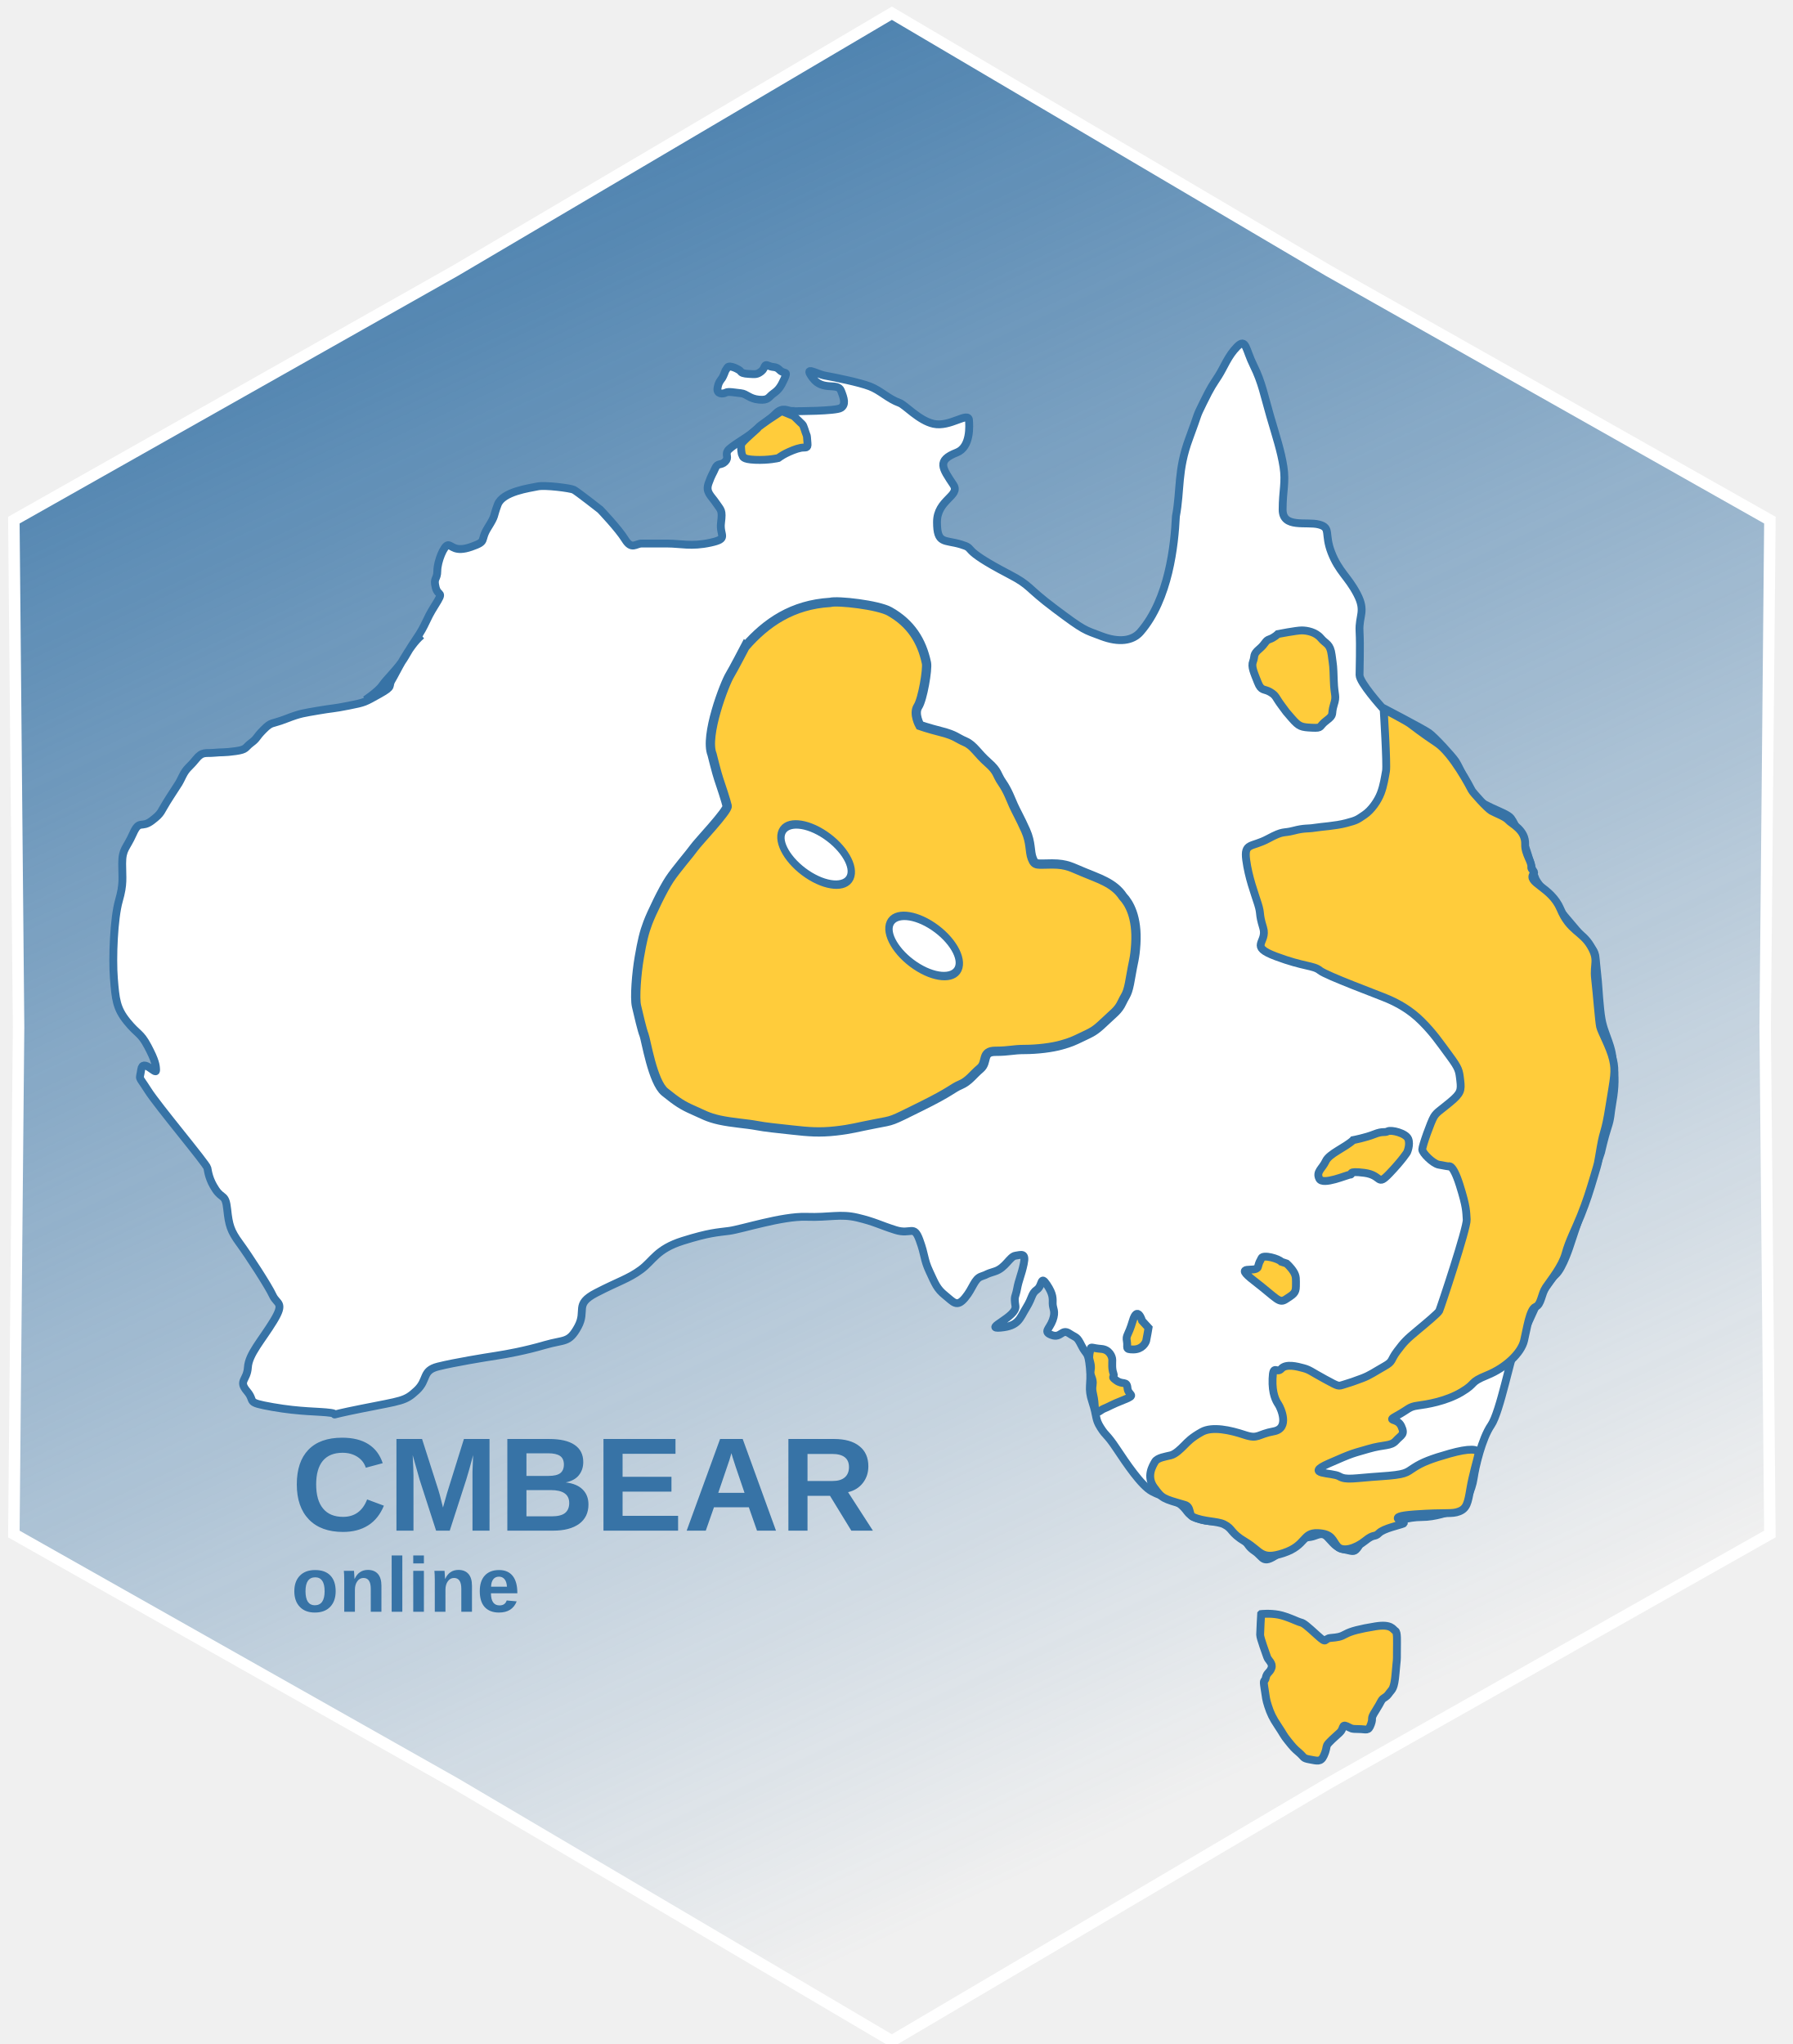
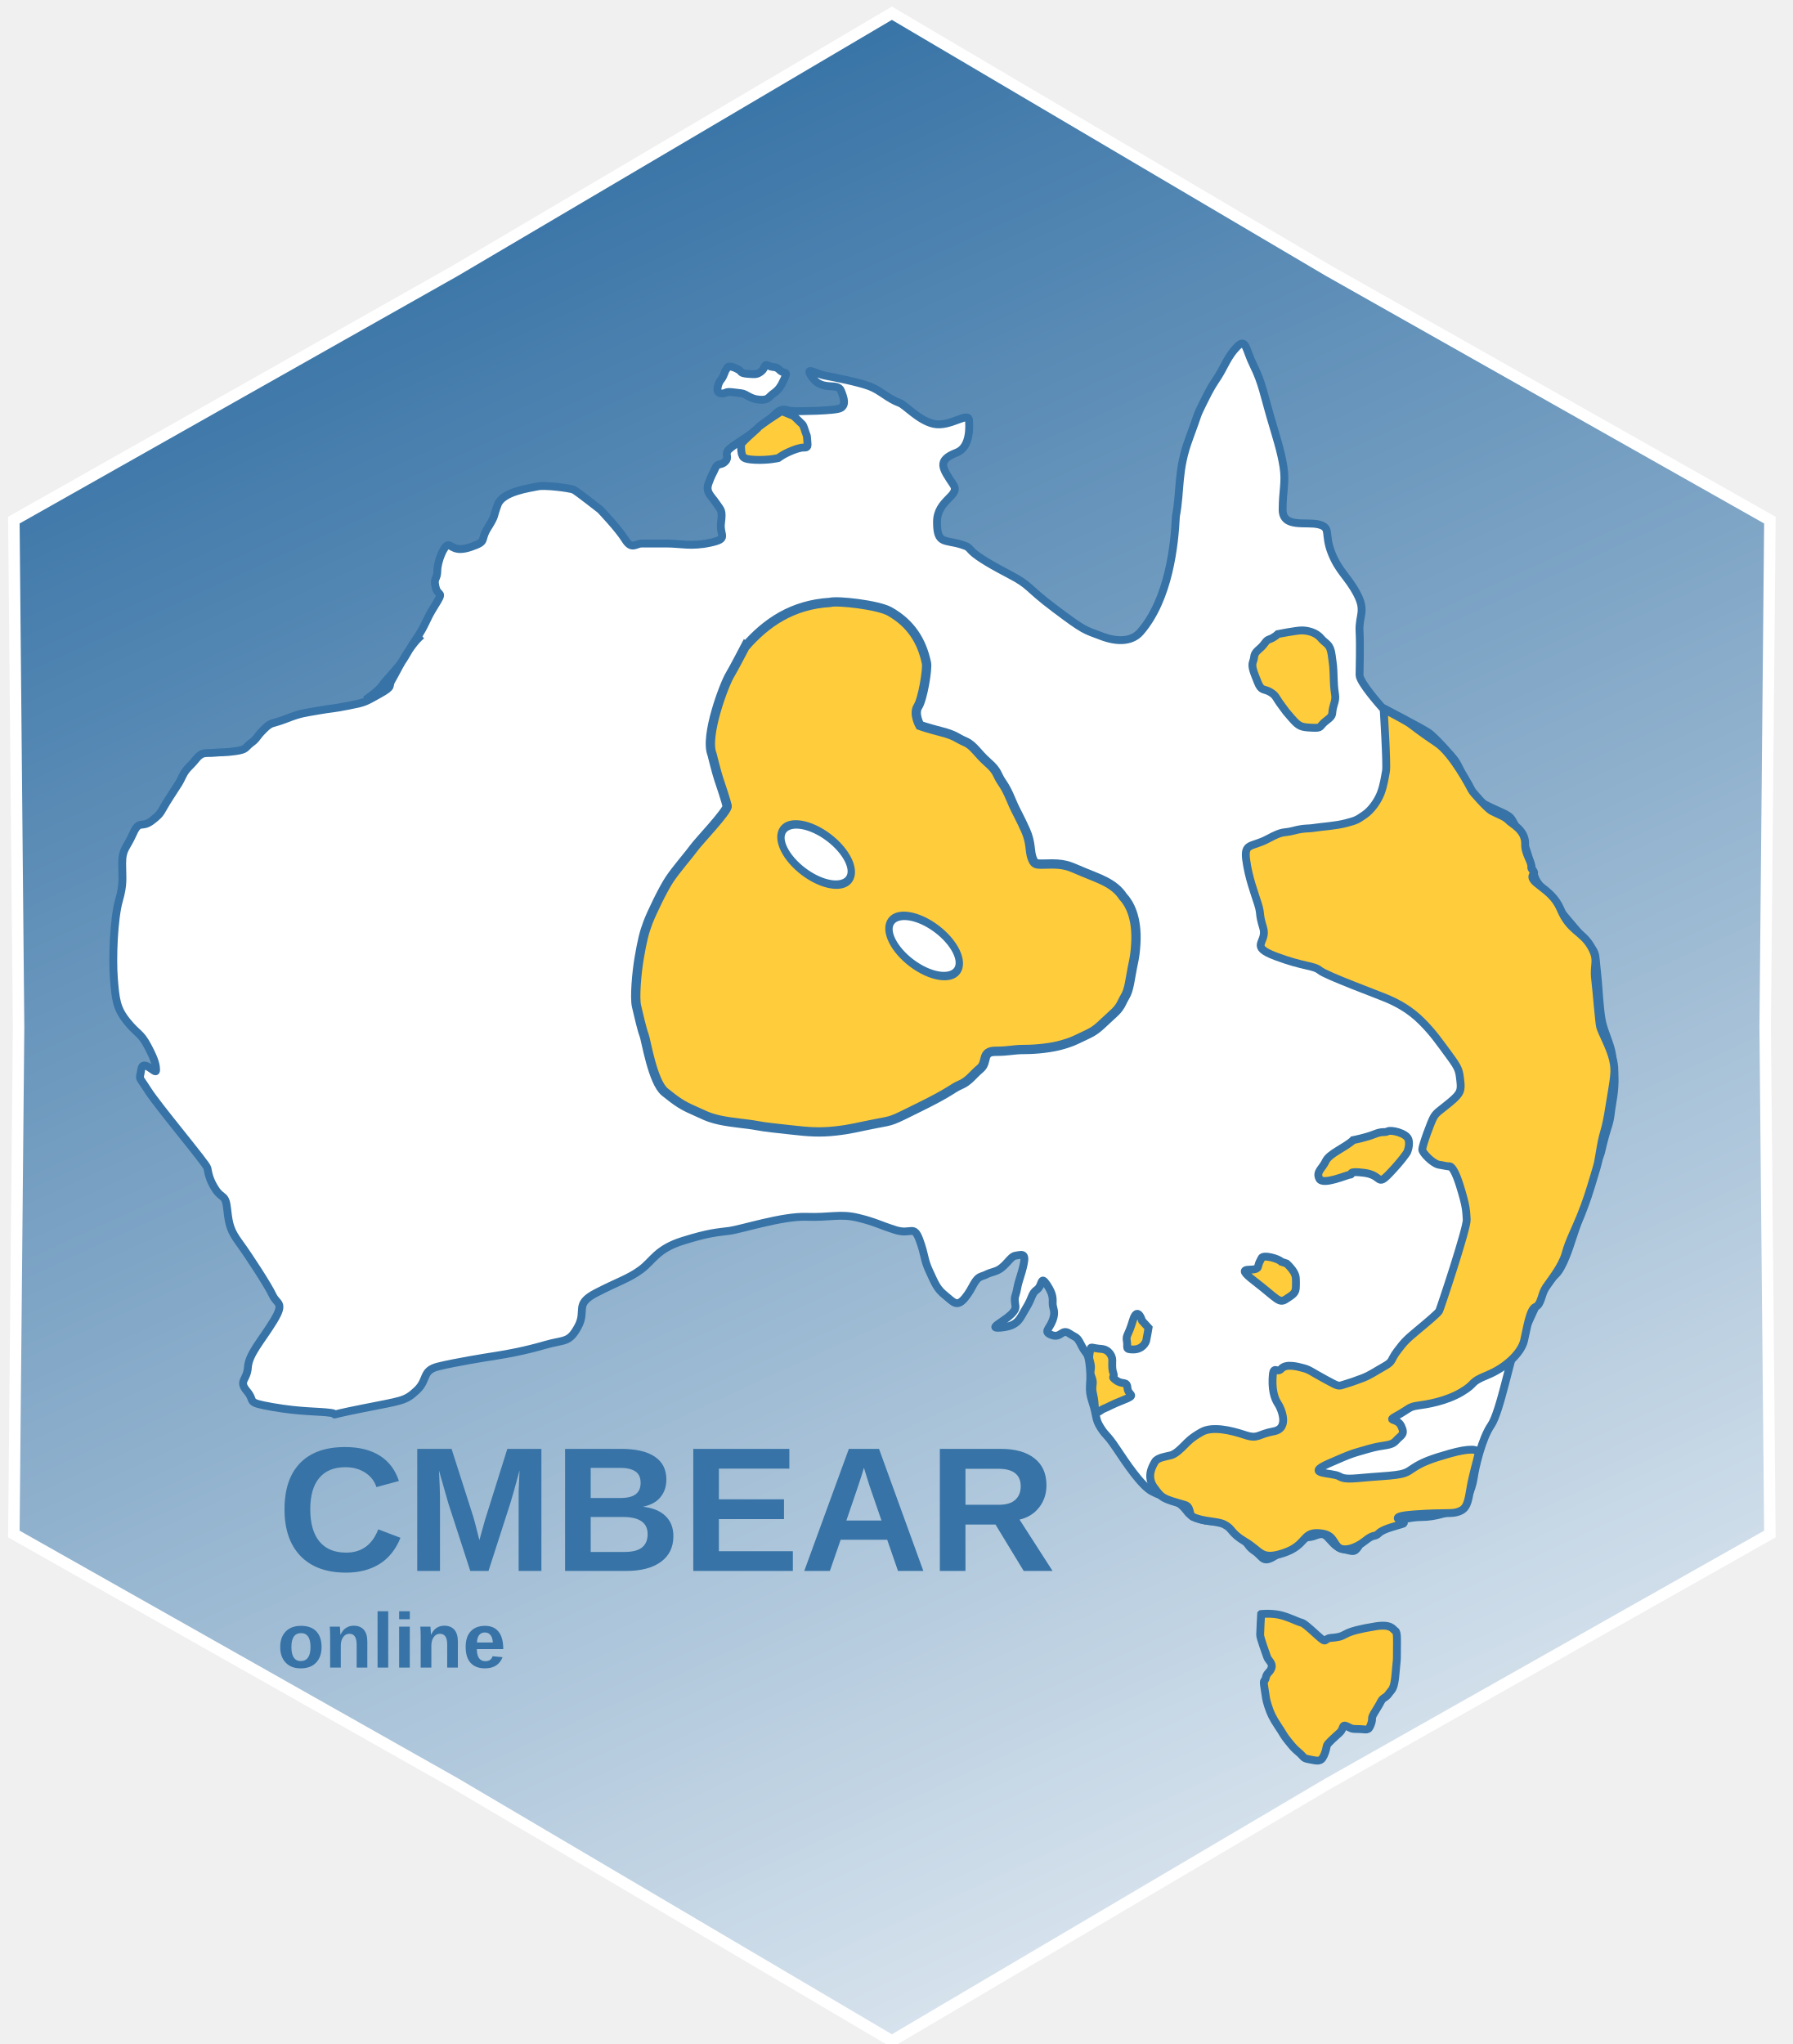
<svg xmlns="http://www.w3.org/2000/svg" xmlns:xlink="http://www.w3.org/1999/xlink" version="1.1" id="svg2" width="5.7cm" height="6.5cm" viewBox="0 0 215.433 245.669" xml:space="preserve">
  <defs id="defs6">
    <linearGradient id="linearGradient892">
      <stop style="stop-color:#3773a6;stop-opacity:1;" offset="0" id="stop888" />
-       <stop style="stop-color:#3773a6;stop-opacity:0;" offset="1" id="stop890" />
+       <stop style="stop-color:#ffffff;stop-opacity:1" offset="1" id="stop890" />
    </linearGradient>
    <rect x="-78.779" y="93.85" width="58.571" height="59.598" id="rect874" />
-     <linearGradient xlink:href="#linearGradient892" id="linearGradient894" x1="9.192" y1="12.469" x2="111.346" y2="230.995" gradientUnits="userSpaceOnUse" />
+     <linearGradient xlink:href="#linearGradient892" id="linearGradient894" x1="37.279" y1="30.964" x2="154.503" y2="285.798" gradientUnits="userSpaceOnUse" />
  </defs>
  <g id="g10">
    <path style="fill:url(#linearGradient894);fill-opacity:1;stroke:#ffffff;stroke-width:1.378;stroke-linecap:round;paint-order:fill markers stroke;stop-color:#000000" id="path868" d="m 212.723,184.372 -53.049,29.972 -52.481,30.956 L 54.713,214.343 1.665,184.372 2.233,123.444 1.665,62.517 54.713,32.545 107.194,1.59 159.675,32.545 l 53.049,29.972 -0.568,60.927 z" />
-     <text xml:space="preserve" style="font-size:13.333px;line-height:1.25;font-family:sans-serif;text-align:center;text-anchor:middle;fill:#3773a6;fill-opacity:1;" x="35.017" y="183.967" id="text837">
-       <tspan id="tspan835" x="35.017" y="183.967" style="font-style:normal;font-variant:normal;font-weight:bold;font-stretch:normal;font-size:16px;font-family:ARIAL;-inkscape-font-specification:'ARIAL Bold';text-align:start;text-anchor:start;fill:#3773a6;fill-opacity:1;">CMBEAR</tspan>
-       <tspan x="35.017" y="201.719" style="font-style:normal;font-variant:normal;font-weight:bold;font-stretch:normal;font-size:9.333px;font-family:ARIAL;-inkscape-font-specification:'ARIAL Bold';text-align:start;text-anchor:start;fill:#3773a6;fill-opacity:1;" id="tspan870" dy="-8 0">online</tspan>
+     <text xml:space="preserve" style="font-size:13.333px;line-height:1.25;font-family:sans-serif;text-align:center;text-anchor:middle;fill:#3773a6;fill-opacity:1" x="33.321" y="188.811" id="text837">
+       <tspan id="tspan835" x="33.321" y="188.811" style="font-style:normal;font-variant:normal;font-weight:bold;font-stretch:normal;font-size:21.333px;font-family:ARIAL;-inkscape-font-specification:'ARIAL Bold';text-align:start;text-anchor:start;fill:#3773a6;fill-opacity:1">CMBEAR</tspan>
+       <tspan x="33.321" y="208.426" style="font-style:normal;font-variant:normal;font-weight:bold;font-stretch:normal;font-size:9.333px;font-family:ARIAL;-inkscape-font-specification:'ARIAL Bold';text-align:start;text-anchor:start;fill:#3773a6;fill-opacity:1" id="tspan870" dy="-8 0">online</tspan>
    </text>
    <path style="fill:#ffffff;fill-opacity:1;stroke:#3773a6;stroke-width:0.945;stroke-dasharray:none;stroke-opacity:1" d="m 50.67,76.362 c -1.591,1.292 -3.082,4.573 -3.579,5.368 -0.497,0.795 0.298,0.696 -1.491,1.69 -1.789,0.994 -1.69,0.994 -3.678,1.392 -1.988,0.398 -1.988,0.298 -3.678,0.596 -1.69,0.298 -2.088,0.298 -3.877,0.994 -1.789,0.696 -1.69,0.298 -2.684,1.292 -0.994,0.994 -0.696,0.994 -1.491,1.591 -0.795,0.596 -0.497,0.795 -1.889,0.994 -1.392,0.199 -1.591,0.099 -2.585,0.199 -0.994,0.099 -1.392,-0.199 -2.187,0.795 -0.795,0.994 -1.094,0.994 -1.591,1.988 -0.497,0.994 -0.199,0.497 -1.491,2.485 -1.292,1.988 -0.895,1.889 -2.187,2.883 -1.292,0.994 -1.491,-0.199 -2.286,1.591 -0.795,1.789 -1.292,1.789 -1.292,3.579 0,1.789 0.199,2.386 -0.398,4.473 -0.596,2.088 -0.795,6.859 -0.596,9.345 0.199,2.485 0.298,3.579 1.591,5.169 1.292,1.591 1.591,1.292 2.485,2.982 0.895,1.69 0.994,2.286 0.994,2.883 0,0.596 -1.591,-1.491 -1.789,-0.099 -0.199,1.392 -0.398,0.596 0.795,2.485 1.193,1.889 7.058,8.848 7.158,9.345 0.099,0.497 0.199,1.392 0.994,2.585 0.795,1.193 1.193,0.497 1.392,2.386 0.199,1.889 0.398,2.585 1.491,4.076 1.094,1.491 3.479,5.169 3.976,6.263 0.497,1.094 1.491,0.795 0.099,3.082 -1.392,2.286 -2.982,3.976 -3.082,5.567 -0.099,1.591 -1.193,1.591 -0.099,2.883 1.094,1.292 -0.298,1.292 3.082,1.889 3.38,0.596 5.567,0.497 6.959,0.696 1.392,0.199 -1.292,0.497 3.678,-0.497 4.971,-0.994 5.269,-0.895 6.661,-2.187 1.392,-1.292 0.596,-2.386 2.585,-2.883 1.988,-0.497 5.666,-1.094 6.959,-1.292 1.292,-0.199 3.479,-0.596 5.865,-1.292 2.386,-0.696 2.883,-0.199 3.976,-2.187 1.094,-1.988 -0.497,-2.684 2.187,-4.076 2.684,-1.392 3.877,-1.69 5.368,-2.784 1.491,-1.094 1.889,-2.485 5.07,-3.479 3.181,-0.994 4.076,-0.994 5.567,-1.193 1.491,-0.199 6.362,-1.789 9.245,-1.69 2.883,0.099 4.076,-0.398 6.163,0.099 2.088,0.497 2.684,0.895 4.573,1.491 1.889,0.596 2.187,-0.696 2.883,1.193 0.696,1.889 0.497,2.286 1.193,3.778 0.696,1.491 0.895,2.088 1.889,2.883 0.994,0.795 1.392,1.491 2.386,0.298 0.994,-1.193 1.094,-2.286 1.988,-2.585 0.895,-0.298 0.298,-0.199 1.591,-0.596 1.292,-0.398 1.789,-1.789 2.485,-1.889 0.696,-0.099 1.292,-0.398 0.994,0.994 -0.298,1.392 -0.596,1.889 -0.795,2.982 -0.199,1.094 -0.398,0.795 -0.199,2.088 0.199,1.292 -3.976,2.784 -1.789,2.585 2.187,-0.199 2.286,-1.094 3.082,-2.386 0.795,-1.292 0.596,-1.69 1.292,-2.187 0.696,-0.497 0.398,-1.789 1.193,-0.596 0.795,1.193 0.696,1.69 0.696,2.286 0,0.596 0.398,0.895 0,1.988 -0.398,1.094 -1.193,1.392 -0.099,1.789 1.094,0.398 1.193,-0.795 2.088,-0.199 0.895,0.596 0.895,0.298 1.491,1.491 0.596,1.193 0.795,0.596 0.994,2.684 0.199,2.088 -0.298,2.286 0.298,4.076 0.596,1.789 0.298,1.988 0.994,3.082 0.696,1.094 0.696,0.696 1.889,2.485 1.193,1.789 2.982,4.473 4.275,5.169 1.292,0.696 2.684,0.895 3.579,1.69 0.895,0.795 0.596,1.193 2.286,1.69 1.69,0.497 2.187,-0.199 3.877,0.994 1.69,1.193 1.392,1.988 2.585,2.784 1.193,0.795 0.895,1.789 3.181,0.099 2.286,-1.69 2.883,-1.69 3.579,-1.789 0.696,-0.099 1.292,-0.696 1.988,0 0.696,0.696 0.994,1.292 1.988,1.491 0.994,0.199 1.193,0.398 1.591,-0.099 0.398,-0.497 0.398,-0.795 0.398,-0.795 l 4.175,-2.386 c 0,0 1.491,-0.596 3.181,-0.596 1.69,0 3.181,-0.596 4.175,-0.895 0.994,-0.298 1.889,-2.386 2.088,-3.778 0.199,-1.392 0.994,-4.772 2.088,-6.362 1.094,-1.591 2.386,-8.45 2.883,-9.146 0.497,-0.696 2.982,-6.263 2.982,-6.263 0,0 0.994,-1.889 1.889,-2.684 0.895,-0.795 1.789,-3.678 1.789,-3.678 l 3.678,-11.035 c 0,0 0.398,-1.789 0.795,-2.982 0.398,-1.193 0.298,-1.491 0.596,-3.181 0.298,-1.69 0.298,-3.082 0.099,-4.175 -0.199,-1.094 0,-1.292 -0.596,-2.982 -0.596,-1.69 -0.795,-1.988 -0.994,-3.877 -0.199,-1.889 -0.199,-2.883 -0.398,-4.573 -0.199,-1.69 -0.099,-1.988 -0.497,-2.585 -0.398,-0.596 -6.362,-7.356 -6.859,-8.45 -0.497,-1.094 -0.994,-3.579 -1.491,-4.374 -0.497,-0.795 -0.895,-2.187 -1.491,-2.982 -0.596,-0.795 -3.976,-1.491 -4.772,-3.082 -0.795,-1.591 -1.491,-3.181 -1.889,-3.778 -0.398,-0.596 -2.485,-2.883 -3.181,-3.38 -0.696,-0.497 -5.666,-3.082 -5.666,-3.082 0,0 -2.684,-2.982 -2.684,-3.877 0,-0.895 0.099,-3.38 0,-5.269 -0.099,-1.889 0.795,-2.386 -0.298,-4.473 -1.094,-2.088 -2.187,-2.684 -3.082,-4.971 -0.895,-2.286 0,-2.982 -1.491,-3.38 -1.491,-0.398 -4.374,0.497 -4.374,-1.789 0,-2.286 0.398,-3.281 0.099,-5.169 -0.298,-1.889 -0.895,-3.678 -1.591,-6.064 -0.696,-2.386 -0.994,-4.076 -1.988,-6.064 -0.994,-1.988 -0.895,-3.38 -1.988,-2.286 -1.094,1.094 -1.56,2.439 -2.256,3.532 -0.696,1.094 -0.83,1.176 -1.819,3.193 -0.983,2.006 -0.4,0.844 -1.692,4.309 -1.43,3.837 -0.994,6.163 -1.591,9.345 -0.163,3.396 -0.826,9.954 -4.275,13.918 -0.934,1.074 -2.585,1.292 -4.672,0.497 -2.088,-0.795 -1.988,-0.596 -5.567,-3.281 -3.579,-2.684 -2.829,-2.748 -5.567,-4.175 -6.218,-3.242 -3.778,-2.982 -5.766,-3.579 -1.988,-0.596 -2.868,-1e-6 -2.868,-2.684 0,-2.684 2.853,-3.148 1.973,-4.473 -1.336,-2.012 -2.049,-2.927 0.398,-3.877 1.719,-0.667 1.514,-3.293 1.474,-3.899 -0.07,-1.07 -2.287,0.887 -4.267,0.443 -1.758,-0.394 -3.412,-2.275 -4.066,-2.509 -1.392,-0.497 -2.286,-1.491 -3.579,-1.988 -1.292,-0.497 -4.275,-1.094 -5.368,-1.292 -1.094,-0.199 -2.684,-1.292 -1.491,0.298 1.193,1.591 2.982,0.497 3.38,1.491 0.398,0.994 0.596,1.69 0,2.088 -0.596,0.398 -5.368,0.398 -5.865,0.398 -0.497,0 -1.094,-0.596 -1.988,0.298 -0.895,0.895 -2.088,1.69 -2.784,2.286 -0.696,0.596 -2.684,1.69 -2.982,2.187 -0.298,0.497 0.199,0.795 -0.298,1.292 -0.497,0.497 -0.895,0.099 -1.193,0.795 -0.298,0.696 -0.398,0.696 -0.795,1.789 -0.398,1.094 0.298,1.491 0.895,2.386 0.596,0.895 0.795,0.795 0.596,2.386 -0.199,1.591 0.994,1.889 -1.292,2.386 -2.286,0.497 -3.579,0.099 -5.169,0.099 h -3.082 c -0.696,0 -1.193,0.795 -1.988,-0.497 -0.795,-1.292 -2.982,-3.579 -2.982,-3.579 0,0 -2.784,-2.187 -3.181,-2.386 -0.398,-0.199 -3.479,-0.596 -4.374,-0.398 -0.895,0.199 -4.175,0.596 -4.772,2.187 -0.596,1.591 -0.199,1.193 -1.193,2.784 -0.994,1.591 0,1.591 -1.988,2.286 -1.988,0.696 -2.286,-0.199 -2.784,-0.199 -0.497,0 -1.292,1.988 -1.292,3.082 0,1.094 -0.497,0.795 -0.199,1.988 0.298,1.193 1.094,0.298 -0.099,2.187 -1.193,1.889 -0.994,2.187 -2.286,4.076 -1.292,1.889 -1.193,2.187 -2.386,3.579 -1.193,1.392 -1.193,1.292 -1.69,1.988 -0.497,0.696 -1.988,1.69 -1.988,1.69" id="path10" />
    <path style="fill:#ffcc3b;fill-opacity:1;stroke-width:1.118;stroke:#3773a6;stroke-opacity:1" d="m 89.555,77.73 c 0,0 -1.467,2.81 -1.816,3.372 -0.665,1.07 -3.06,7.354 -2.157,9.573 0,0 0.568,2.284 0.795,2.937 0.227,0.653 0.908,2.72 1.022,3.263 0.114,0.544 -3.519,4.351 -3.973,5.004 -0.454,0.653 -2.157,2.611 -2.952,3.807 -0.795,1.197 -2.157,4.025 -2.611,5.221 -0.454,1.197 -0.681,2.176 -1.022,4.134 -0.341,1.958 -0.568,4.895 -0.341,5.874 0.227,0.979 0.681,2.937 0.908,3.481 0.227,0.544 1.022,5.657 2.498,6.853 1.476,1.197 2.157,1.632 3.406,2.176 1.249,0.544 1.703,0.87 3.179,1.197 1.476,0.326 3.292,0.435 4.427,0.653 1.135,0.218 2.384,0.326 4.314,0.544 1.93,0.218 3.292,0.326 5.222,0.109 1.93,-0.218 2.498,-0.435 4.768,-0.87 2.27,-0.435 1.703,-0.218 5.449,-2.067 3.746,-1.849 3.746,-2.176 4.768,-2.611 1.022,-0.435 1.476,-1.197 2.384,-1.958 0.908,-0.761 0.114,-2.067 1.816,-2.067 1.703,0 2.043,-0.218 3.519,-0.218 1.476,0 3.292,-0.218 4.427,-0.544 1.135,-0.326 1.362,-0.435 2.498,-0.979 1.135,-0.544 1.476,-0.653 2.611,-1.74 1.135,-1.088 1.703,-1.414 2.157,-2.393 0.454,-0.979 0.681,-0.87 1.022,-2.937 0.341,-2.067 0.525,-2.235 0.639,-4.084 0.199,-3.241 -0.812,-4.924 -1.547,-5.706 -1.086,-1.658 -3.002,-2.184 -4.768,-2.937 -1.362,-0.544 -1.93,-0.979 -3.746,-0.979 -1.816,0 -2.043,0.218 -2.384,-0.653 -0.341,-0.87 -0.114,-1.849 -0.795,-3.372 -0.681,-1.523 -1.135,-2.284 -1.476,-3.046 -0.341,-0.761 -0.681,-1.74 -1.362,-2.72 -0.681,-0.979 -0.454,-1.305 -1.703,-2.393 -1.249,-1.088 -1.703,-2.067 -2.725,-2.502 -1.022,-0.435 -1.135,-0.761 -2.838,-1.197 -1.703,-0.435 -2.611,-0.761 -2.611,-0.761 0,0 -0.795,-1.414 -0.227,-2.284 0.568,-0.87 1.173,-4.501 1.022,-5.221 -0.563,-2.673 -1.889,-4.768 -4.427,-6.2 -1.376,-0.776 -6.248,-1.334 -7.152,-1.088 -4.53,0.277 -7.667,2.412 -10.217,5.33 z" id="path1" />
    <path style="fill:#ffc938;fill-opacity:1;stroke:#3773a6;stroke-width:0.945;stroke-dasharray:none;stroke-opacity:1" d="m 151.577,193.993 c 0,0 -0.12,2.058 -0.12,2.485 0,0.427 0.72,2.291 0.84,2.68 0.12,0.388 0.72,0.738 0.52,1.32 -0.2,0.583 -0.56,0.544 -0.68,1.165 -0.12,0.621 -0.36,0 -0.16,1.243 0.2,1.243 0.16,1.32 0.44,2.175 0.28,0.854 0.52,1.398 1.2,2.408 0.68,1.01 0.6,1.049 1.2,1.786 0.6,0.738 0.68,0.854 1.32,1.398 0.64,0.544 0.4,0.66 1.28,0.816 0.88,0.155 1.32,0.35 1.68,-0.427 0.36,-0.777 0.28,-1.01 0.4,-1.282 0.12,-0.272 1,-1.049 1.52,-1.515 0.52,-0.466 0.24,-1.049 0.84,-0.777 0.6,0.272 0.48,0.349 1.44,0.349 0.96,0 1.16,0.311 1.48,-0.583 0.32,-0.893 -0.16,-0.505 0.56,-1.631 0.72,-1.126 0.64,-1.282 1,-1.515 0.36,-0.233 0.4,-0.272 0.68,-0.66 0.28,-0.388 0.56,-0.388 0.72,-2.33 0.16,-1.942 0.16,-1.204 0.16,-2.563 0,-1.359 0.08,-2.369 -0.2,-2.524 -0.28,-0.155 -0.44,-0.854 -2.36,-0.544 -1.92,0.311 -2.959,0.583 -3.599,0.932 -0.64,0.35 -0.92,0.388 -1.8,0.466 -0.88,0.078 -0.36,0.816 -1.6,-0.311 -1.24,-1.126 -1.64,-1.476 -2,-1.553 -0.36,-0.078 -1.64,-0.738 -2.679,-0.932 -1.04,-0.194 -2.08,-0.078 -2.08,-0.078 z" id="path2" />
    <ellipse style="fill:#ffffff;fill-opacity:1;stroke:#3773a5;stroke-width:0.951;stroke-dasharray:none;stroke-opacity:1;stroke-miterlimit:4" id="path3" cx="134.057" cy="30.489" rx="4.931" ry="2.585" transform="matrix(0.8283216,0.5602529,-0.424852,0.9052628,0,0)" />
    <ellipse style="fill:#ffffff;fill-opacity:1;stroke:#3773a5;stroke-width:0.951;stroke-dasharray:none;stroke-opacity:1;stroke-miterlimit:4" id="path3-9" cx="150.682" cy="32.34" rx="4.931" ry="2.585" transform="matrix(0.8283216,0.5602529,-0.424852,0.9052628,0,0)" />
    <path style="fill:#ffcc3b;fill-opacity:1;stroke:#3773a5;stroke-width:0.945;stroke-dasharray:none;stroke-opacity:1;stroke-miterlimit:4" d="m 153.59,76.205 c 0,0 2.24,-0.436 2.862,-0.436 0.622,0 1.68,0.187 2.302,0.933 0.622,0.747 1.12,0.622 1.306,2.053 0.187,1.431 0.187,1.12 0.249,3.049 0.062,1.929 0.373,1.742 0,2.924 -0.373,1.182 0.124,1.12 -0.871,1.867 -0.995,0.747 -0.435,0.933 -1.742,0.871 -1.306,-0.062 -1.555,-0.124 -2.426,-1.12 -0.871,-0.996 -0.498,-0.56 -1.244,-1.555 -0.747,-0.996 -0.622,-1.182 -1.369,-1.618 -0.747,-0.436 -1.058,-0.062 -1.493,-1.182 -0.435,-1.12 -0.809,-1.867 -0.56,-2.489 0.249,-0.622 -0.062,-0.809 0.747,-1.493 0.809,-0.684 0.684,-0.996 1.244,-1.182 0.56,-0.187 0.995,-0.622 0.995,-0.622 z" id="path4" />
    <path style="fill:#ffcc3b;fill-opacity:1;stroke:#3773a6;stroke-width:0.945;stroke-miterlimit:4;stroke-dasharray:none;stroke-opacity:1" d="m 166.302,85.222 c 0,0 0.422,6.678 0.281,7.451 -0.141,0.773 -0.281,1.757 -0.633,2.671 -0.351,0.914 -1.125,2.039 -1.968,2.601 -0.844,0.562 -0.844,0.633 -2.179,0.984 -1.336,0.351 -2.952,0.422 -3.796,0.562 -0.844,0.141 -1.195,0 -2.531,0.351 -1.336,0.351 -1.125,-0.07 -3.093,0.984 -1.968,1.054 -2.882,0.422 -2.601,2.531 0.281,2.109 0.984,3.936 1.406,5.272 0.422,1.336 0.07,1.054 0.633,2.882 0.562,1.828 -1.828,2.179 1.546,3.444 3.374,1.265 4.499,1.054 5.272,1.687 0.773,0.633 7.1,2.952 8.224,3.444 1.125,0.492 2.601,1.265 4.007,2.671 1.406,1.406 2.109,2.46 3.304,4.077 1.195,1.617 1.195,1.828 1.336,3.023 0.141,1.195 0.07,1.546 -1.195,2.601 -1.265,1.054 -1.617,1.195 -1.968,1.757 -0.351,0.562 -1.406,3.515 -1.406,3.936 0,0.422 1.265,1.687 1.968,1.828 0.703,0.141 1.195,0.211 1.195,0.211 0,0 0.492,-0.422 1.336,2.249 0.844,2.671 0.773,3.163 0.844,4.147 0.07,0.984 -3.163,10.685 -3.304,10.966 -0.141,0.281 -1.406,1.336 -2.671,2.39 -1.265,1.054 -1.546,1.336 -2.39,2.46 -0.844,1.125 -0.422,1.195 -1.546,1.828 -1.125,0.633 -1.687,1.054 -2.601,1.406 -0.914,0.351 -1.546,0.562 -2.249,0.773 -0.703,0.211 -0.562,0.281 -2.249,-0.633 -1.687,-0.914 -1.828,-1.125 -2.601,-1.336 -0.773,-0.211 -2.109,-0.562 -2.671,0.07 -0.562,0.633 -0.984,-0.633 -1.054,1.195 -0.07,1.828 0.422,2.671 0.703,3.093 0.281,0.422 1.406,2.882 -0.562,3.234 -1.968,0.351 -1.828,0.984 -3.515,0.422 -1.687,-0.562 -3.866,-1.054 -5.131,-0.351 -1.265,0.703 -1.687,1.195 -2.109,1.617 -0.422,0.422 -1.054,1.054 -1.617,1.195 -0.562,0.141 -1.617,0.281 -1.898,0.773 -0.281,0.492 -1.084,1.766 -0.099,3.101 0.984,1.336 1.017,1.313 3.688,2.086 0.778,0.225 0.437,1.19 0.965,1.437 1.286,0.601 2.944,0.498 3.742,0.897 1.125,0.562 0.678,0.981 2.576,2.106 1.898,1.125 1.853,2.252 4.594,1.338 2.741,-0.914 2.249,-2.46 4.077,-2.39 1.828,0.07 1.768,0.91 2.401,1.613 0.633,0.703 2.181,0.234 3.306,-0.68 1.125,-0.914 1.112,-0.371 1.674,-0.933 0.562,-0.562 2.436,-0.934 2.928,-1.145 0.492,-0.211 -2.577,-0.824 1.36,-1.105 3.936,-0.281 4.429,0 5.342,-0.351 0.914,-0.351 1.062,-1.031 1.343,-2.718 0.281,-1.687 0.836,-3.468 0.976,-4.171 0.141,-0.703 -1.195,-0.703 -3.444,-0.07 -2.249,0.633 -3.304,1.054 -4.288,1.687 -0.984,0.633 -0.914,0.844 -4.077,1.054 -3.163,0.211 -4.077,0.492 -4.921,0 -0.844,-0.492 -4.288,-0.211 -1.265,-1.546 3.023,-1.336 2.882,-1.195 4.78,-1.757 1.898,-0.562 2.671,-0.281 3.304,-0.984 0.633,-0.703 1.125,-0.703 0.633,-1.757 -0.492,-1.054 -1.898,-0.492 -0.492,-1.265 1.406,-0.773 1.406,-1.054 2.46,-1.195 1.054,-0.141 3.374,-0.492 5.272,-1.617 1.898,-1.125 0.844,-1.125 3.093,-2.039 2.249,-0.914 4.077,-2.671 4.429,-4.147 0.351,-1.476 0.675,-3.782 1.377,-4.063 0.703,-0.281 0.677,-1.5 1.239,-2.343 0.562,-0.844 1.953,-2.521 2.374,-4.068 0.422,-1.546 1.125,-2.812 1.828,-4.569 0.703,-1.757 1.054,-2.882 1.617,-4.78 0.562,-1.898 0.351,-1.054 0.773,-3.444 0.422,-2.39 0.492,-1.406 1.054,-4.921 0.562,-3.515 0.773,-4.147 0.422,-5.624 -0.351,-1.476 -1.406,-3.304 -1.546,-3.936 -0.141,-0.633 -0.388,-3.941 -0.599,-5.768 -0.211,-1.828 0.501,-2.193 -0.554,-3.95 -1.054,-1.757 -2.491,-1.752 -3.616,-4.424 -1.125,-2.671 -4.097,-3.124 -3.205,-4.266 0.206,-0.264 -0.354,-0.453 -0.298,-0.769 0.105,-0.599 -0.779,-1.58 -0.733,-2.73 0.07,-1.757 -1.679,-2.485 -2.03,-2.907 -0.351,-0.422 -1.546,-0.844 -2.039,-1.125 -0.492,-0.281 -2.215,-2.188 -2.356,-2.47 -0.141,-0.281 -2.284,-4.419 -4.181,-5.685 -1.898,-1.265 -2.766,-1.981 -3.258,-2.332 -0.492,-0.351 -3.139,-1.745 -3.139,-1.745 z" id="path5" />
    <path style="fill:#ffcc3b;fill-opacity:1;stroke:#3773a5;stroke-width:0.945;stroke-dasharray:none;stroke-opacity:1;stroke-miterlimit:4" d="m 154,151.649 c -0.281,-0.351 -2.179,-0.914 -2.39,-0.422 -0.211,0.492 -0.211,0.281 -0.422,1.054 -0.211,0.773 -3.163,-0.422 -0.422,1.687 2.741,2.109 2.952,2.741 3.796,2.179 0.844,-0.562 1.195,-0.703 1.195,-1.546 0,-0.844 0.07,-1.195 -0.281,-1.757 -0.351,-0.562 -0.844,-0.984 -0.844,-0.984 z" id="path6" />
    <path style="fill:#ffcc3b;fill-opacity:1;stroke:#3773a5;stroke-width:0.945;stroke-dasharray:none;stroke-opacity:1;stroke-miterlimit:4" d="m 162.646,137.028 c -0.984,0.914 -2.882,1.617 -3.304,2.531 -0.422,0.914 -1.195,1.265 -0.773,2.109 0.422,0.844 3.374,-0.492 3.726,-0.492 0.351,0 -0.492,-0.492 1.687,-0.211 2.179,0.281 1.476,1.687 3.023,0.07 1.546,-1.617 2.109,-2.531 2.109,-2.531 0,0 0.422,-0.914 0.141,-1.617 -0.281,-0.703 -2.039,-1.125 -2.46,-0.914 -0.422,0.211 -0.562,-0.07 -1.617,0.351 -1.054,0.422 -2.531,0.703 -2.531,0.703 z" id="path7" />
    <path style="fill:#ffcc3b;fill-opacity:1;stroke:#3773a5;stroke-width:0.945;stroke-dasharray:none;stroke-opacity:1;stroke-miterlimit:4" d="m 137.27,158.749 c 0,0 -0.562,-1.898 -1.125,0 -0.562,1.898 -0.844,1.687 -0.703,2.46 0.141,0.773 -0.281,0.984 0.773,0.984 1.054,0 1.476,-0.773 1.546,-1.054 0.07,-0.281 0.281,-1.546 0.281,-1.546 z" id="path8" />
    <path style="fill:#ffcc3b;fill-opacity:1;stroke:#3773a5;stroke-width:0.945;stroke-dasharray:none;stroke-opacity:1;stroke-miterlimit:4" d="m 131.084,162.1 c 0,-0.281 0.281,-0.047 1.265,0.024 0.984,0.07 1.336,0.914 1.336,1.336 0,0.422 -0.07,1.054 0.141,1.617 0.211,0.562 -0.422,0.281 0.351,0.844 0.773,0.562 1.265,0 1.336,0.914 0.07,0.914 1.195,0.773 -0.422,1.406 -1.617,0.633 -1.828,0.844 -2.39,1.054 -0.562,0.211 -1.054,1.054 -1.125,-0.351 -0.07,-1.406 -0.394,-1.629 -0.253,-2.472 0.141,-0.844 -0.374,-1.071 -0.233,-1.774 0.141,-0.703 -0.177,-1.159 -0.177,-1.581 0,-0.422 0.172,-1.015 0.172,-1.015 z" id="path9" />
    <path style="fill:#ffcc3b;fill-opacity:1;stroke:#3773a6;stroke-width:0.945;stroke-miterlimit:4;stroke-dasharray:none;stroke-opacity:1" d="m 93.925,49.398 c -0.492,0.316 -2.671,1.792 -2.777,1.968 -0.105,0.176 -2.039,1.757 -2.074,2.074 -0.035,0.316 0.035,1.125 0.141,1.265 0.105,0.141 -0.07,0.492 1.546,0.562 1.617,0.07 2.777,-0.211 2.777,-0.211 0,0 0.422,-0.316 0.914,-0.562 0.492,-0.246 1.23,-0.562 1.792,-0.668 0.562,-0.105 0.879,0.141 0.808,-0.562 -0.07,-0.703 -0.035,-0.844 -0.141,-1.054 -0.105,-0.211 -0.316,-1.09 -0.492,-1.23 -0.176,-0.141 -0.914,-0.914 -1.054,-0.984 -0.141,-0.07 -1.441,-0.598 -1.441,-0.598 z" id="path12" />
    <path style="fill:#ffffff;fill-opacity:1;stroke:#3773a6;stroke-width:0.945;stroke-dasharray:none;stroke-opacity:1" d="m 87.432,44.17 c 0.243,-0.382 1.476,0.281 1.582,0.457 0.105,0.176 0.316,0.281 1.019,0.316 0.703,0.035 0.949,0.105 1.476,-0.316 0.527,-0.422 0.246,-0.949 0.879,-0.668 0.633,0.281 0.808,0 1.336,0.527 0.527,0.527 1.019,0 0.562,1.019 -0.457,1.019 -0.738,1.371 -1.336,1.792 -0.598,0.422 -0.562,0.844 -1.722,0.738 -1.16,-0.105 -1.476,-0.703 -2.179,-0.773 -0.703,-0.07 -1.511,-0.246 -1.828,-0.07 -0.316,0.176 -1.09,0.211 -0.984,-0.527 0.105,-0.738 0.422,-1.019 0.562,-1.23 0.141,-0.211 0.387,-0.879 0.387,-0.879 z" id="path11" />
    <text xml:space="preserve" id="text872" style="font-style:normal;font-weight:normal;font-size:40px;line-height:1.25;font-family:sans-serif;white-space:pre;shape-inside:url(#rect874);fill:#000000;fill-opacity:1;stroke:none;" />
  </g>
</svg>
